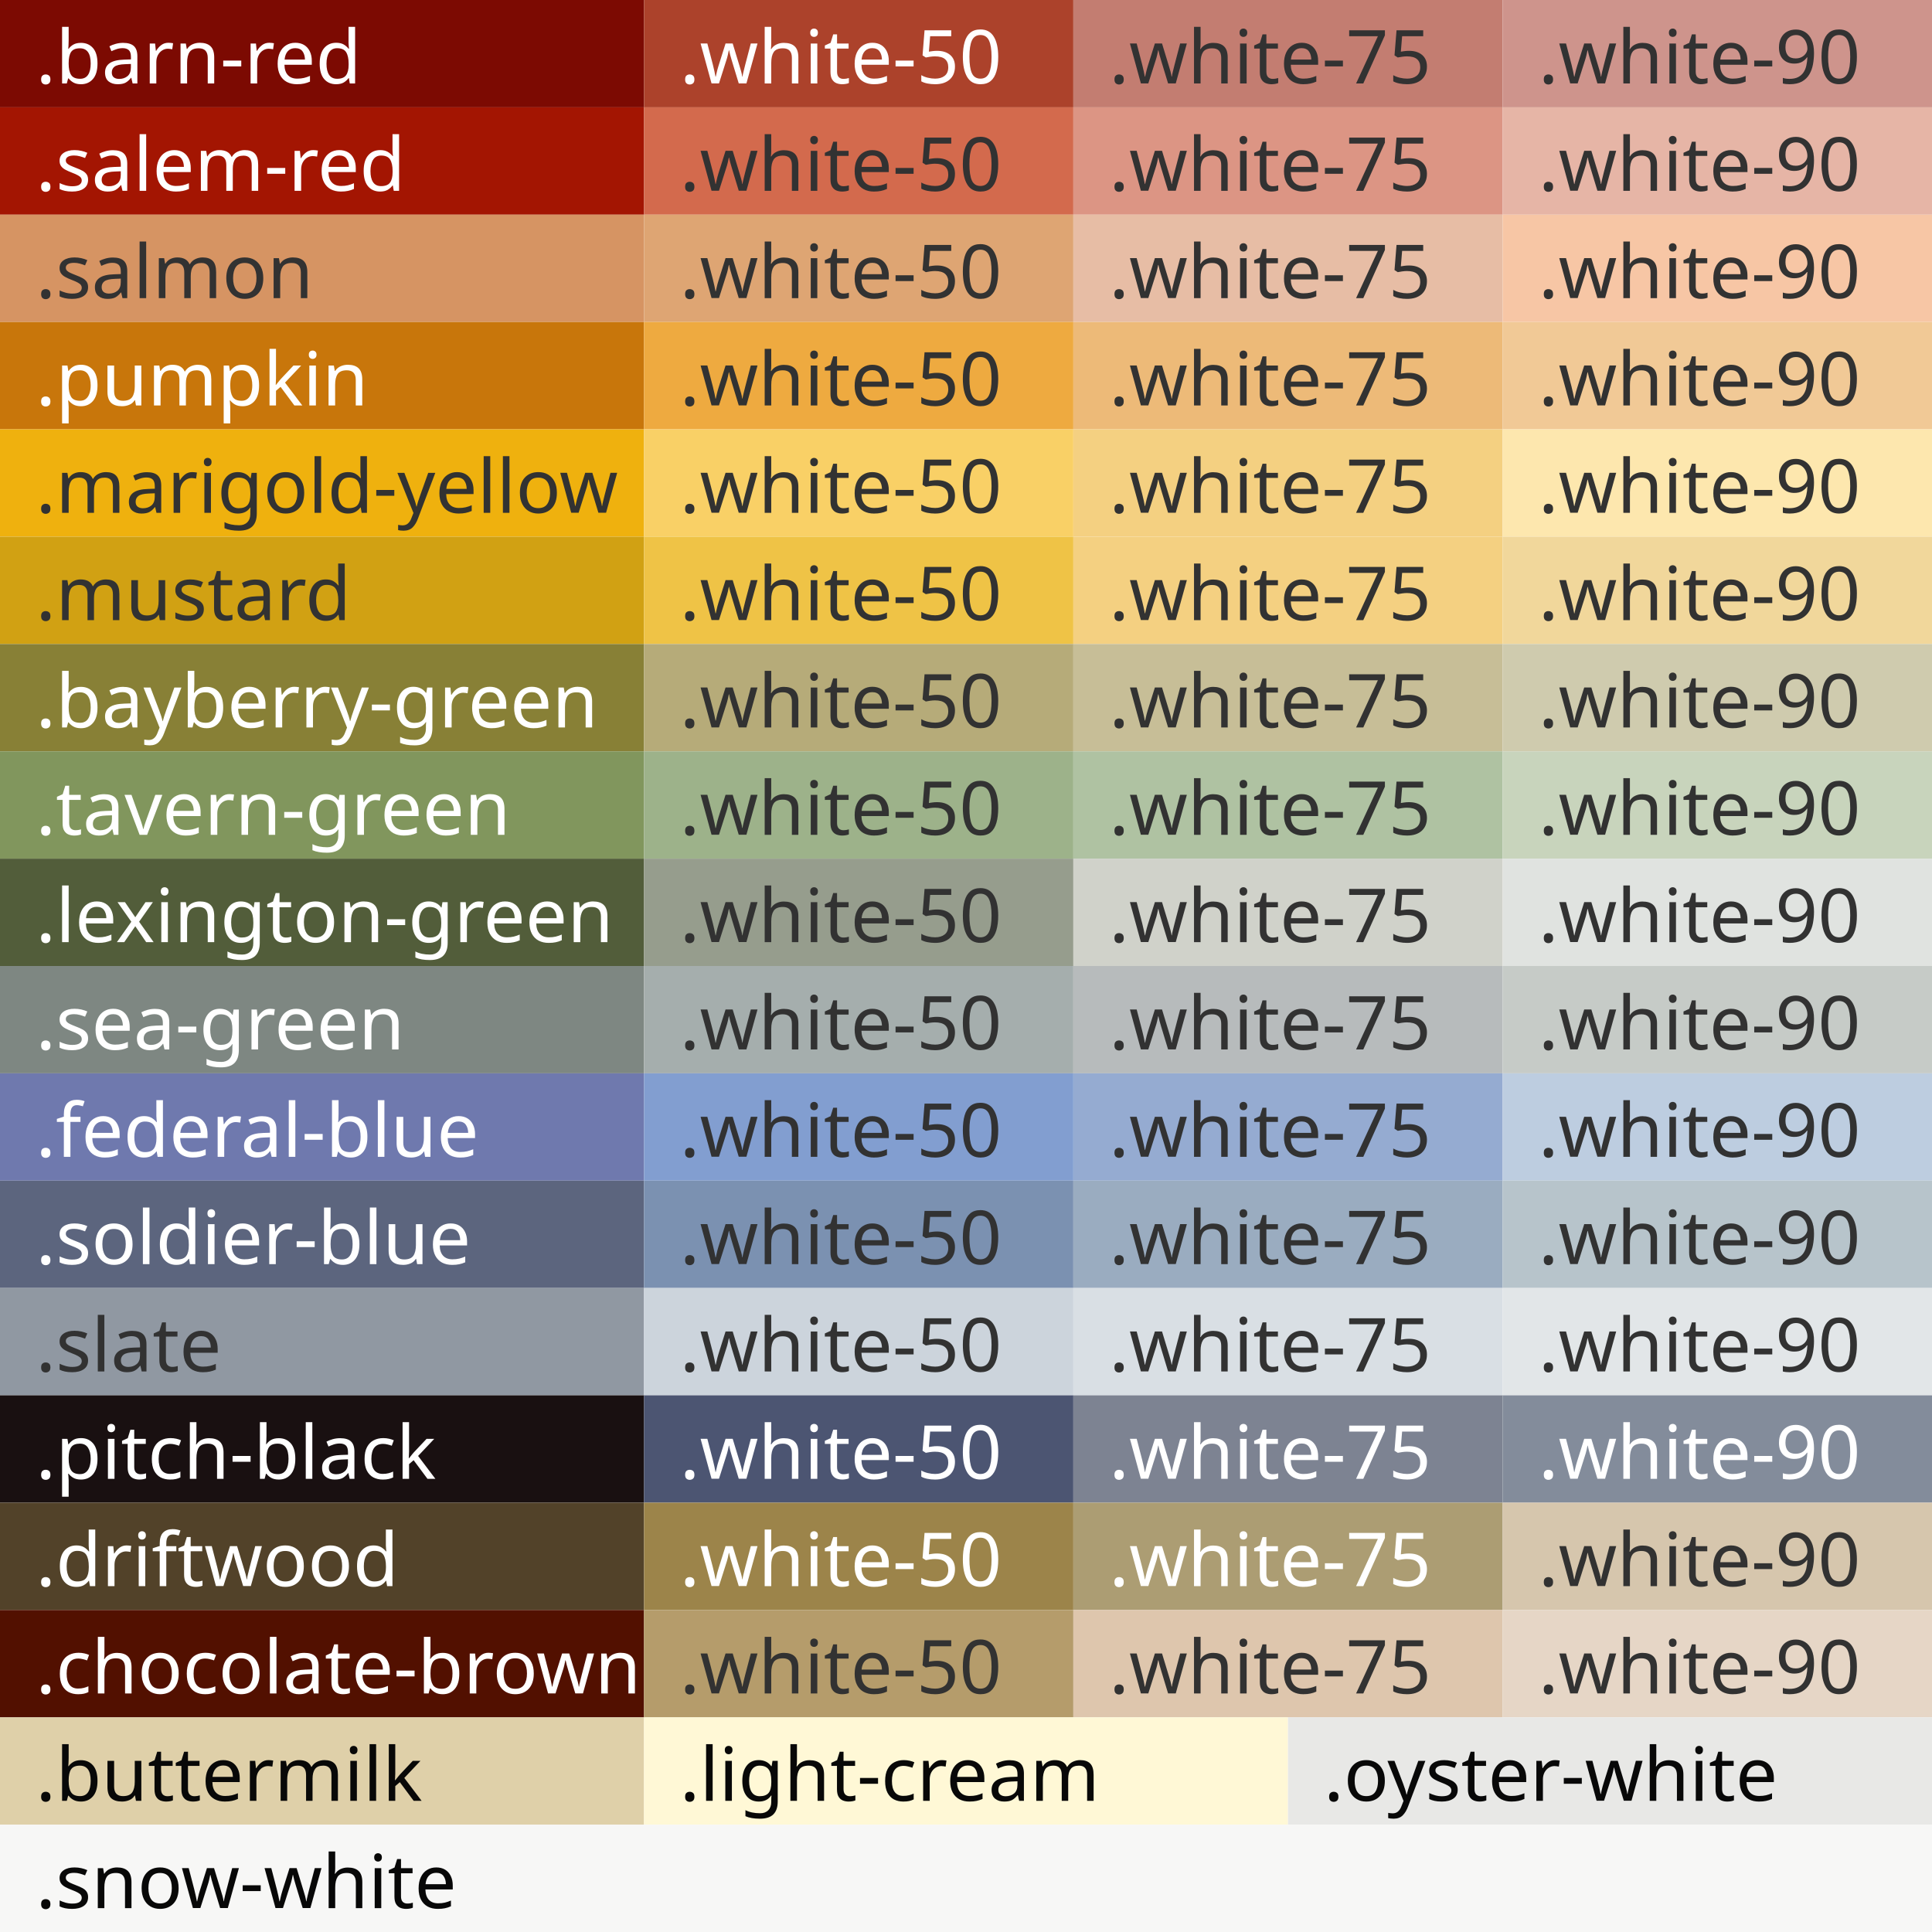
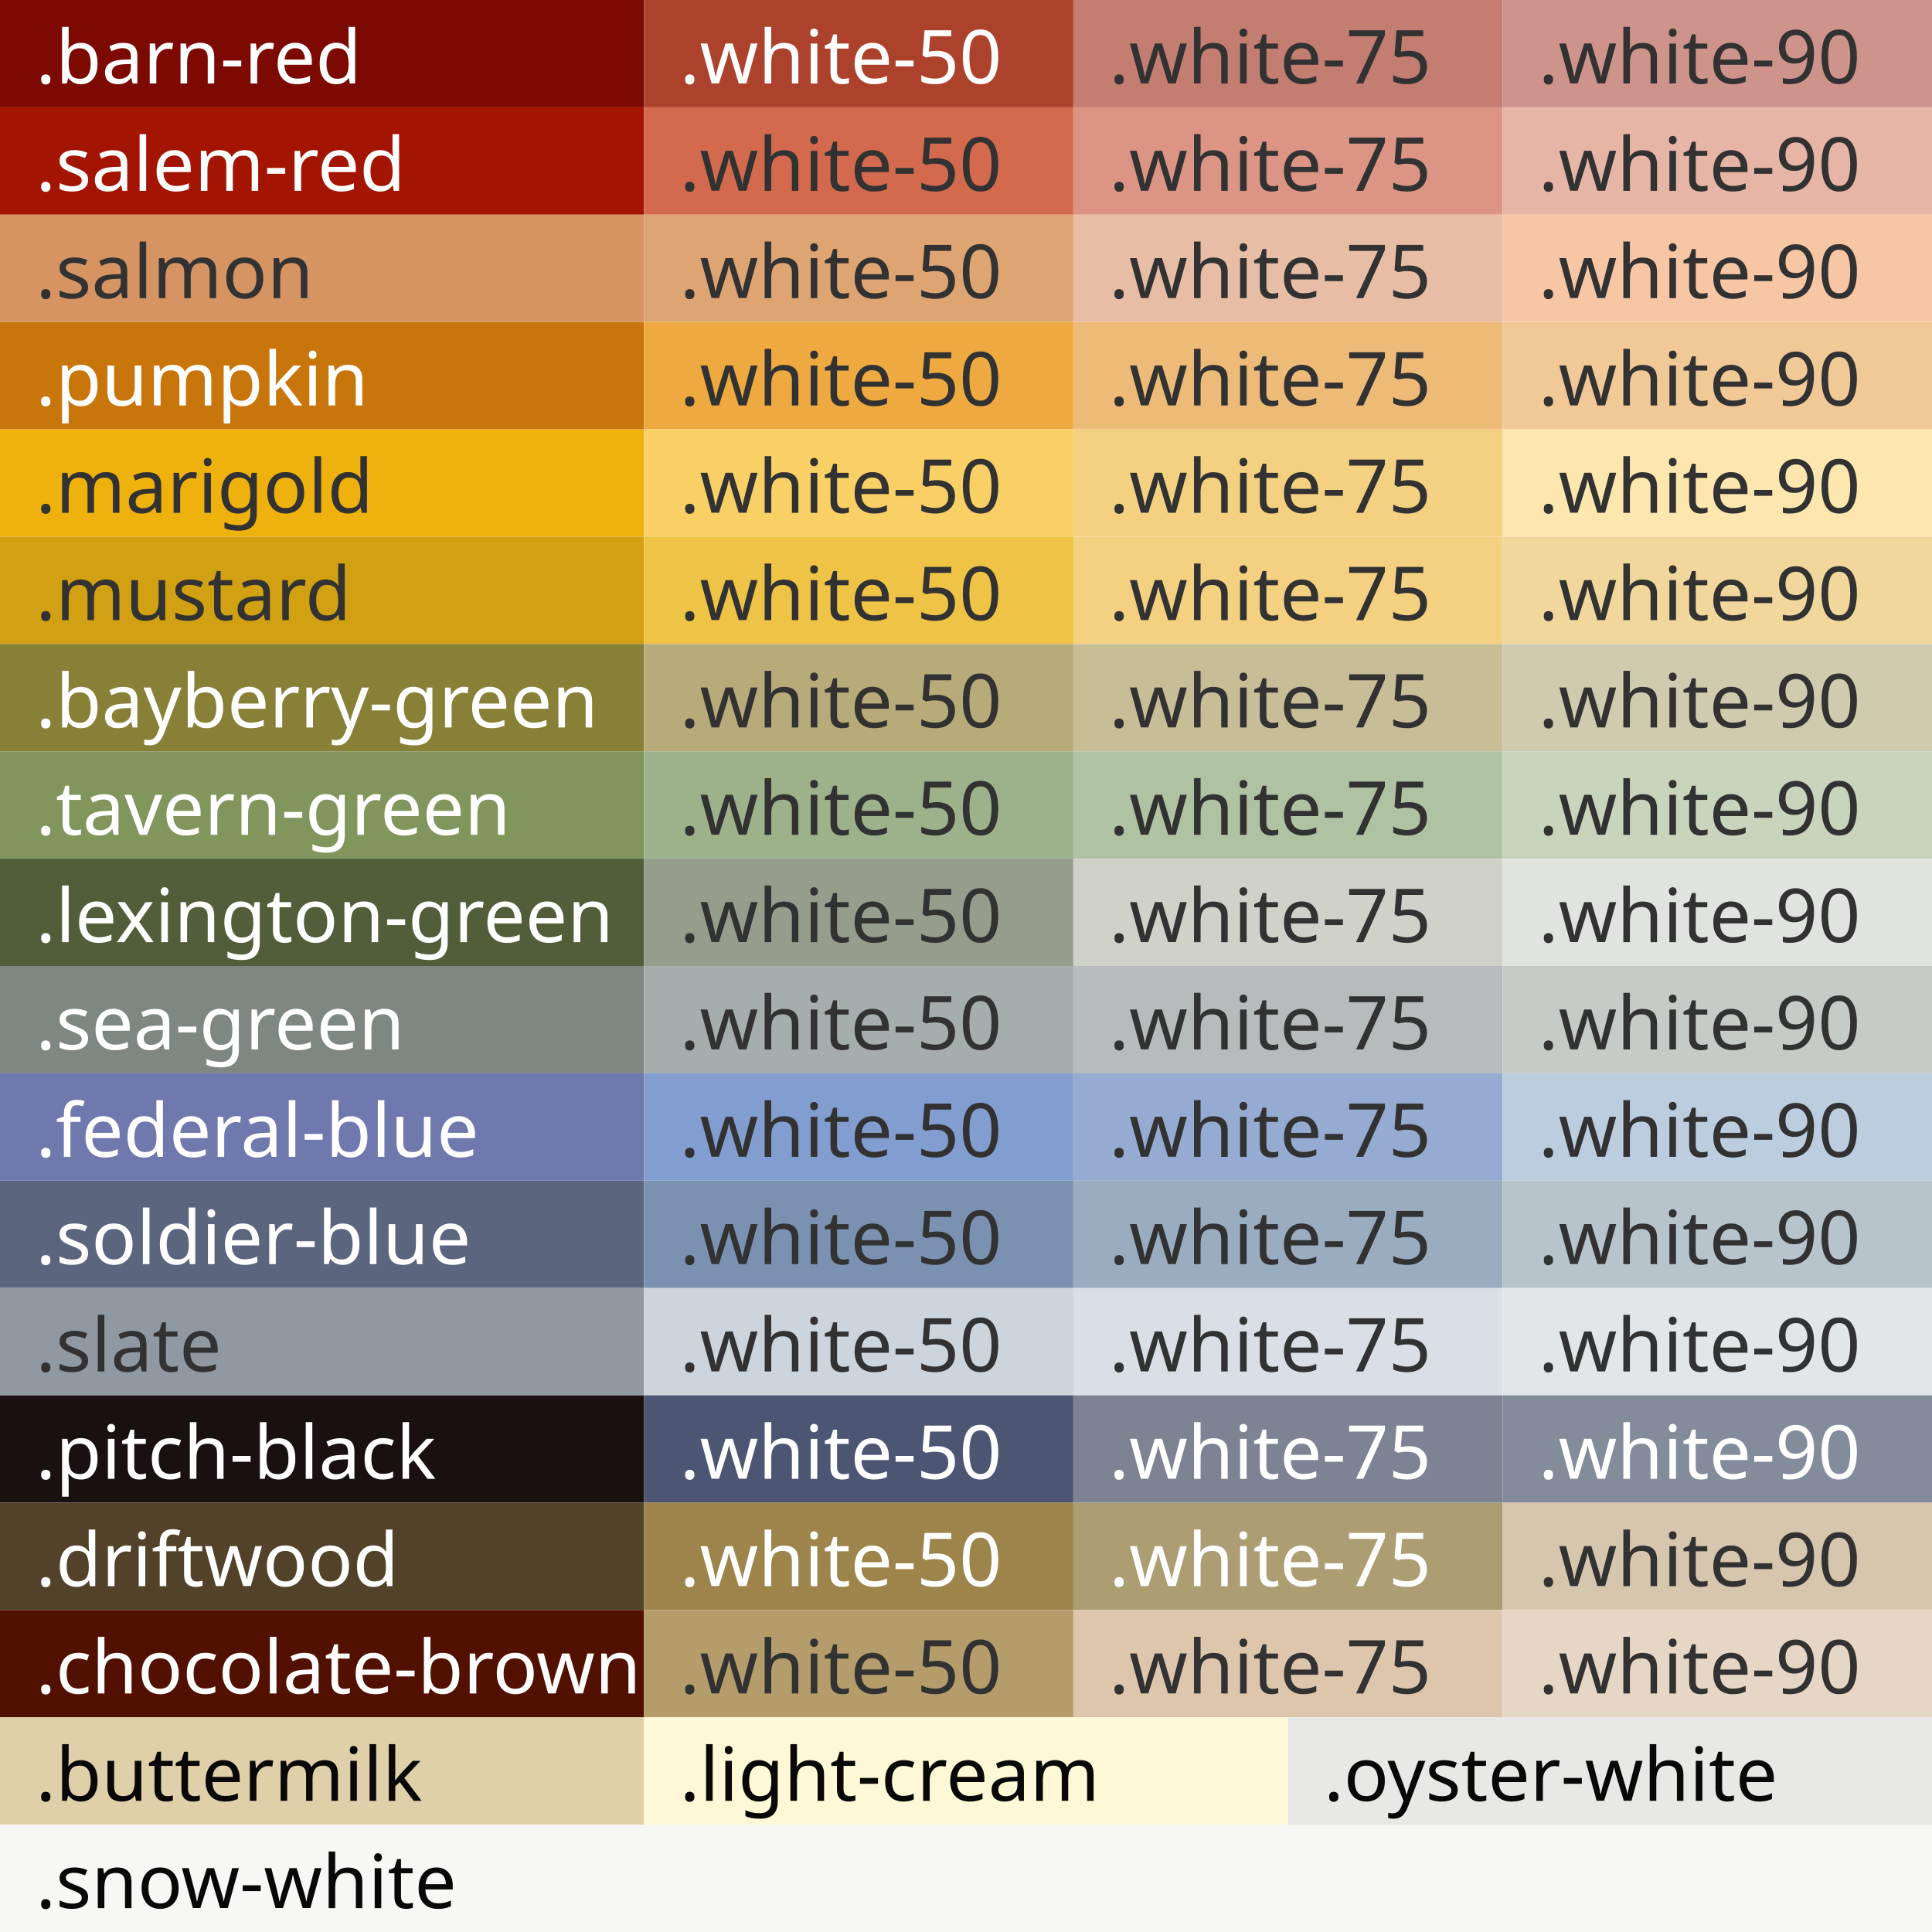
<svg xmlns="http://www.w3.org/2000/svg" version="1.1" x="0" y="0" width="648" height="648" viewBox="0, 0, 648, 648">
  <g id="Background">
    <rect x="0" y="0" width="648" height="648" fill="#FFFFFF" />
  </g>
  <g id="Layer_1">
    <path d="M0,-0 L216,-0 L216,36 L0,36 L0,-0 z" fill="#7C0A02" />
    <path d="M216,0 L360,0 L360,36 L216,36 L216,0 z" fill="#AC422B" />
    <path d="M360,0 L504,0 L504,36 L360,36 L360,0 z" fill="#C37D71" />
    <path d="M504,0 L648,0 L648,36 L504,36 L504,0 z" fill="#CE948C" />
    <text transform="matrix(1, 0, 0, 1, 114, 22)">
      <tspan x="-102" y="6" font-family="HelveticaNeue-Thin" font-size="25" fill="#FFFFFF">.barn-red</tspan>
    </text>
    <path d="M0,36 L216,36 L216,72 L0,72 L0,36 z" fill="#A31502" />
    <path d="M216,36 L360,36 L360,72 L216,72 L216,36 z" fill="#D36A4D" />
    <path d="M360,36 L504,36 L504,72 L360,72 L360,36 z" fill="#DC9584" />
    <path d="M504,36 L648,36 L648,72 L504,72 L504,36 z" fill="#E6B5A6" />
    <text transform="matrix(1, 0, 0, 1, 114, 58)">
      <tspan x="-102" y="6" font-family="HelveticaNeue-Thin" font-size="25" fill="#FFFFFF">.salem-red</tspan>
    </text>
    <path d="M0,72 L216,72 L216,108 L0,108 L0,72 z" fill="#D69463" />
    <path d="M216,72 L360,72 L360,108 L216,108 L216,72 z" fill="#DEA573" />
    <path d="M360,72 L504,72 L504,108 L360,108 L360,72 z" fill="#E7BDA5" />
    <path d="M504,72 L648,72 L648,108 L504,108 L504,72 z" fill="#F7C6A5" />
    <text transform="matrix(1, 0, 0, 1, 114, 94)">
      <tspan x="-102" y="6" font-family="HelveticaNeue-Thin" font-size="25" fill="#323232">.salmon</tspan>
    </text>
    <path d="M0,108 L216,108 L216,144 L0,144 L0,108 z" fill="#C8760B" />
    <path d="M216,108 L360,108 L360,144 L216,144 L216,108 z" fill="#EEAA40" />
    <path d="M360,108 L504,108 L504,144 L360,144 L360,108 z" fill="#EDBA78" />
    <path d="M504,108 L648,108 L648,144 L504,144 L504,108 z" fill="#F1C996" />
    <text transform="matrix(1, 0, 0, 1, 114, 130)">
      <tspan x="-102" y="6" font-family="HelveticaNeue-Thin" font-size="25" fill="#FFFFFF">.pumpkin</tspan>
    </text>
    <path d="M0,144 L216,144 L216,180 L0,180 L0,144 z" fill="#EFB10E" />
    <path d="M216,144 L360,144 L360,180 L216,180 L216,144 z" fill="#F9D066" />
    <path d="M360,144 L504,144 L504,180 L360,180 L360,144 z" fill="#F4D081" />
    <path d="M504,144 L648,144 L648,180 L504,180 L504,144 z" fill="#FDE7AE" />
    <text transform="matrix(1, 0, 0, 1, 114, 166)">
-       <tspan x="-102" y="6" font-family="HelveticaNeue-Thin" font-size="25" fill="#323232">.marigold-yellow</tspan>
+       <tspan x="-102" y="6" font-family="HelveticaNeue-Thin" font-size="25" fill="#323232">.marigold</tspan>
    </text>
    <path d="M0,180 L216,180 L216,216 L0,216 L0,180 z" fill="#D1A113" />
    <path d="M216,180 L360,180 L360,216 L216,216 L216,180 z" fill="#EFC346" />
    <path d="M360,180 L504,180 L504,216 L360,216 L360,180 z" fill="#F4D081" />
    <path d="M504,180 L648,180 L648,216 L504,216 L504,180 z" fill="#F1D79B" />
    <text transform="matrix(1, 0, 0, 1, 114, 202)">
      <tspan x="-102" y="6" font-family="HelveticaNeue-Thin" font-size="25" fill="#323232">.mustard</tspan>
    </text>
    <path d="M0,216 L216,216 L216,252 L0,252 L0,216 z" fill="#888036" />
    <path d="M216,216 L360,216 L360,252 L216,252 L216,216 z" fill="#B6AB79" />
    <path d="M360,216 L504,216 L504,252 L360,252 L360,216 z" fill="#C7BE97" />
    <path d="M504,216 L648,216 L648,252 L504,252 L504,216 z" fill="#CFCBAE" />
    <text transform="matrix(1, 0, 0, 1, 114, 238)">
      <tspan x="-102" y="6" font-family="HelveticaNeue-Thin" font-size="25" fill="#FFFFFF">.bayberry-green</tspan>
    </text>
    <path d="M0,252 L216,252 L216,288 L0,288 L0,252 z" fill="#81965D" />
    <path d="M216,252 L360,252 L360,288 L216,288 L216,252 z" fill="#9DB28A" />
    <path d="M360,252 L504,252 L504,288 L360,288 L360,252 z" fill="#AFC2A2" />
    <path d="M504,252 L648,252 L648,288 L504,288 L504,252 z" fill="#C8D4BC" />
    <text transform="matrix(1, 0, 0, 1, 114, 274)">
      <tspan x="-102" y="6" font-family="HelveticaNeue-Thin" font-size="25" fill="#FFFFFF">.tavern-green</tspan>
    </text>
    <path d="M0,288 L216,288 L216,324 L0,324 L0,288 z" fill="#525D3A" />
    <path d="M216,288 L360,288 L360,324 L216,324 L216,288 z" fill="#969D8D" />
    <path d="M360,288 L504,288 L504,324 L360,324 L360,288 z" fill="#D0D2CA" />
    <path d="M504,288 L648,288 L648,324 L504,324 L504,288 z" fill="#E0E3E0" />
    <text transform="matrix(1, 0, 0, 1, 114, 310)">
      <tspan x="-102" y="6" font-family="HelveticaNeue-Thin" font-size="25" fill="#FFFFFF">.lexington-green</tspan>
    </text>
    <path d="M0,324 L216,324 L216,360 L0,360 L0,324 z" fill="#7E8782" />
    <path d="M216,324 L360,324 L360,360 L216,360 L216,324 z" fill="#A5AEAD" />
    <path d="M360,324 L504,324 L504,360 L360,360 L360,324 z" fill="#B7BBBC" />
    <path d="M504,324 L648,324 L648,360 L504,360 L504,324 z" fill="#C6CBC7" />
    <text transform="matrix(1, 0, 0, 1, 114, 346)">
      <tspan x="-102" y="6" font-family="HelveticaNeue-Thin" font-size="25" fill="#FFFFFF">.sea-green</tspan>
    </text>
    <path d="M0,360 L216,360 L216,396 L0,396 L0,360 z" fill="#6F79AE" />
    <path d="M216,360 L360,360 L360,396 L216,396 L216,360 z" fill="#829ED0" />
    <path d="M360,360 L504,360 L504,396 L360,396 L360,360 z" fill="#95ABD1" />
    <path d="M504,360 L648,360 L648,396 L504,396 L504,360 z" fill="#BDCDE0" />
    <text transform="matrix(1, 0, 0, 1, 114, 382)">
      <tspan x="-102" y="6" font-family="HelveticaNeue-Thin" font-size="25" fill="#FFFFFF">.federal-blue</tspan>
    </text>
    <path d="M0,396 L216,396 L216,432 L0,432 L0,396 z" fill="#5C657E" />
    <path d="M216,396 L360,396 L360,432 L216,432 L216,396 z" fill="#7B91B1" />
    <path d="M360,396 L504,396 L504,432 L360,432 L360,396 z" fill="#9AACC0" />
    <path d="M504,396 L648,396 L648,432 L504,432 L504,396 z" fill="#B7C4CB" />
    <text transform="matrix(1, 0, 0, 1, 114, 418)">
      <tspan x="-102" y="6" font-family="HelveticaNeue-Thin" font-size="25" fill="#FFFFFF">.soldier-blue</tspan>
    </text>
    <path d="M0,432 L216,432 L216,468 L0,468 L0,432 z" fill="#9098A2" />
    <path d="M216,432 L360,432 L360,468 L216,468 L216,432 z" fill="#CCD4DC" />
    <path d="M360,432 L504,432 L504,468 L360,468 L360,432 z" fill="#D9DFE4" />
    <path d="M504,432 L648,432 L648,468 L504,468 L504,432 z" fill="#E2E6E8" />
    <text transform="matrix(1, 0, 0, 1, 114, 454)">
      <tspan x="-102" y="6" font-family="HelveticaNeue-Thin" font-size="25" fill="#323232">.slate</tspan>
    </text>
    <path d="M0,468 L216,468 L216,504 L0,504 L0,468 z" fill="#191011" />
    <path d="M216,468 L360,468 L360,504 L216,504 L216,468 z" fill="#4C5572" />
    <path d="M360,468 L504,468 L504,504 L360,504 L360,468 z" fill="#7D8392" />
    <path d="M504,468 L648,468 L648,504 L504,504 L504,468 z" fill="#838C9B" />
    <text transform="matrix(1, 0, 0, 1, 114, 490)">
      <tspan x="-102" y="6" font-family="HelveticaNeue-Thin" font-size="25" fill="#FFFFFF">.pitch-black</tspan>
    </text>
    <path d="M0,504 L216,504 L216,540 L0,540 L0,504 z" fill="#524229" />
    <path d="M216,504 L360,504 L360,540 L216,540 L216,504 z" fill="#9C844A" />
    <path d="M360,504 L504,504 L504,540 L360,540 L360,504 z" fill="#AC9D73" />
    <path d="M504,504 L648,504 L648,540 L504,540 L504,504 z" fill="#D6C6AD" />
    <text transform="matrix(1, 0, 0, 1, 114, 526)">
      <tspan x="-102" y="6" font-family="HelveticaNeue-Thin" font-size="25" fill="#FFFFFF">.driftwood</tspan>
    </text>
    <path d="M0,540 L216,540 L216,576 L0,576 L0,540 z" fill="#521000" />
    <path d="M216,540 L360,540 L360,576 L216,576 L216,540 z" fill="#B59C6B" />
    <path d="M360,540 L504,540 L504,576 L360,576 L360,540 z" fill="#DEC6AD" />
    <path d="M504,540 L648,540 L648,576 L504,576 L504,540 z" fill="#E6D6C6" />
    <text transform="matrix(1, 0, 0, 1, 114, 562)">
      <tspan x="-102" y="6" font-family="HelveticaNeue-Thin" font-size="25" fill="#FFFFFF">.chocolate-brown</tspan>
    </text>
    <path d="M0,576 L216,576 L216,612 L0,612 L0,576 z" fill="#DFD0A9" />
    <text transform="matrix(1, 0, 0, 1, 114, 598)">
      <tspan x="-102" y="6" font-family="HelveticaNeue-Thin" font-size="25" fill="#080808">.buttermilk</tspan>
    </text>
    <path d="M216,576 L432,576 L432,612 L216,612 L216,576 z" fill="#FFF8D6" />
    <text transform="matrix(1, 0, 0, 1, 330, 598)">
      <tspan x="-102" y="6" font-family="HelveticaNeue-Thin" font-size="25" fill="#080808">.light-cream</tspan>
    </text>
    <path d="M432,576 L648,576 L648,612 L432,612 L432,576 z" fill="#E8E8E6" />
    <text transform="matrix(1, 0, 0, 1, 546, 598)">
      <tspan x="-102" y="6" font-family="HelveticaNeue-Thin" font-size="25" fill="#080808">.oyster-white</tspan>
    </text>
    <path d="M0,612 L648,612 L648,648 L0,648 L0,612 z" fill="#F7F7F6" />
    <text transform="matrix(1, 0, 0, 1, 114, 634)">
      <tspan x="-102" y="6" font-family="HelveticaNeue-Thin" font-size="25" fill="#080808">.snow-white</tspan>
    </text>
    <text transform="matrix(1, 0, 0, 1, 294, 22)">
      <tspan x="-66" y="6" font-family="HelveticaNeue-Thin" font-size="25" fill="#FFFFFF">.white-50</tspan>
    </text>
    <text transform="matrix(1, 0, 0, 1, 438, 22)">
      <tspan x="-66" y="6" font-family="HelveticaNeue-Thin" font-size="25" fill="#323232">.white-75</tspan>
    </text>
    <text transform="matrix(1, 0, 0, 1, 582, 22)">
      <tspan x="-66" y="6" font-family="HelveticaNeue-Thin" font-size="25" fill="#323232">.white-90</tspan>
    </text>
    <text transform="matrix(1, 0, 0, 1, 294, 58)">
      <tspan x="-66" y="6" font-family="HelveticaNeue-Thin" font-size="25" fill="#323232">.white-50</tspan>
    </text>
    <text transform="matrix(1, 0, 0, 1, 438, 58)">
      <tspan x="-66" y="6" font-family="HelveticaNeue-Thin" font-size="25" fill="#323232">.white-75</tspan>
    </text>
    <text transform="matrix(1, 0, 0, 1, 582, 58)">
      <tspan x="-66" y="6" font-family="HelveticaNeue-Thin" font-size="25" fill="#323232">.white-90</tspan>
    </text>
    <text transform="matrix(1, 0, 0, 1, 294, 94)">
      <tspan x="-66" y="6" font-family="HelveticaNeue-Thin" font-size="25" fill="#323232">.white-50</tspan>
    </text>
    <text transform="matrix(1, 0, 0, 1, 438, 94)">
      <tspan x="-66" y="6" font-family="HelveticaNeue-Thin" font-size="25" fill="#323232">.white-75</tspan>
    </text>
    <text transform="matrix(1, 0, 0, 1, 582, 94)">
      <tspan x="-66" y="6" font-family="HelveticaNeue-Thin" font-size="25" fill="#323232">.white-90</tspan>
    </text>
    <text transform="matrix(1, 0, 0, 1, 294, 130)">
      <tspan x="-66" y="6" font-family="HelveticaNeue-Thin" font-size="25" fill="#323232">.white-50</tspan>
    </text>
    <text transform="matrix(1, 0, 0, 1, 438, 130)">
      <tspan x="-66" y="6" font-family="HelveticaNeue-Thin" font-size="25" fill="#323232">.white-75</tspan>
    </text>
    <text transform="matrix(1, 0, 0, 1, 582, 130)">
      <tspan x="-66" y="6" font-family="HelveticaNeue-Thin" font-size="25" fill="#323232">.white-90</tspan>
    </text>
    <text transform="matrix(1, 0, 0, 1, 294, 166)">
      <tspan x="-66" y="6" font-family="HelveticaNeue-Thin" font-size="25" fill="#323232">.white-50</tspan>
    </text>
    <text transform="matrix(1, 0, 0, 1, 438, 166)">
      <tspan x="-66" y="6" font-family="HelveticaNeue-Thin" font-size="25" fill="#323232">.white-75</tspan>
    </text>
    <text transform="matrix(1, 0, 0, 1, 582, 166)">
      <tspan x="-66" y="6" font-family="HelveticaNeue-Thin" font-size="25" fill="#323232">.white-90</tspan>
    </text>
    <text transform="matrix(1, 0, 0, 1, 294, 202)">
      <tspan x="-66" y="6" font-family="HelveticaNeue-Thin" font-size="25" fill="#323232">.white-50</tspan>
    </text>
    <text transform="matrix(1, 0, 0, 1, 438, 202)">
      <tspan x="-66" y="6" font-family="HelveticaNeue-Thin" font-size="25" fill="#323232">.white-75</tspan>
    </text>
    <text transform="matrix(1, 0, 0, 1, 582, 202)">
      <tspan x="-66" y="6" font-family="HelveticaNeue-Thin" font-size="25" fill="#323232">.white-90</tspan>
    </text>
    <text transform="matrix(1, 0, 0, 1, 294, 238)">
      <tspan x="-66" y="6" font-family="HelveticaNeue-Thin" font-size="25" fill="#323232">.white-50</tspan>
    </text>
    <text transform="matrix(1, 0, 0, 1, 438, 238)">
      <tspan x="-66" y="6" font-family="HelveticaNeue-Thin" font-size="25" fill="#323232">.white-75</tspan>
    </text>
    <text transform="matrix(1, 0, 0, 1, 582, 238)">
      <tspan x="-66" y="6" font-family="HelveticaNeue-Thin" font-size="25" fill="#323232">.white-90</tspan>
    </text>
    <text transform="matrix(1, 0, 0, 1, 294, 274)">
      <tspan x="-66" y="6" font-family="HelveticaNeue-Thin" font-size="25" fill="#323232">.white-50</tspan>
    </text>
    <text transform="matrix(1, 0, 0, 1, 438, 274)">
      <tspan x="-66" y="6" font-family="HelveticaNeue-Thin" font-size="25" fill="#323232">.white-75</tspan>
    </text>
    <text transform="matrix(1, 0, 0, 1, 582, 274)">
      <tspan x="-66" y="6" font-family="HelveticaNeue-Thin" font-size="25" fill="#323232">.white-90</tspan>
    </text>
    <text transform="matrix(1, 0, 0, 1, 294, 310)">
      <tspan x="-66" y="6" font-family="HelveticaNeue-Thin" font-size="25" fill="#323232">.white-50</tspan>
    </text>
    <text transform="matrix(1, 0, 0, 1, 438, 310)">
      <tspan x="-66" y="6" font-family="HelveticaNeue-Thin" font-size="25" fill="#323232">.white-75</tspan>
    </text>
    <text transform="matrix(1, 0, 0, 1, 582, 310)">
      <tspan x="-66" y="6" font-family="HelveticaNeue-Thin" font-size="25" fill="#323232">.white-90</tspan>
    </text>
    <text transform="matrix(1, 0, 0, 1, 294, 346)">
      <tspan x="-66" y="6" font-family="HelveticaNeue-Thin" font-size="25" fill="#323232">.white-50</tspan>
    </text>
    <text transform="matrix(1, 0, 0, 1, 438, 346)">
      <tspan x="-66" y="6" font-family="HelveticaNeue-Thin" font-size="25" fill="#323232">.white-75</tspan>
    </text>
    <text transform="matrix(1, 0, 0, 1, 582, 346)">
      <tspan x="-66" y="6" font-family="HelveticaNeue-Thin" font-size="25" fill="#323232">.white-90</tspan>
    </text>
    <text transform="matrix(1, 0, 0, 1, 294, 382)">
      <tspan x="-66" y="6" font-family="HelveticaNeue-Thin" font-size="25" fill="#323232">.white-50</tspan>
    </text>
    <text transform="matrix(1, 0, 0, 1, 438, 382)">
      <tspan x="-66" y="6" font-family="HelveticaNeue-Thin" font-size="25" fill="#323232">.white-75</tspan>
    </text>
    <text transform="matrix(1, 0, 0, 1, 582, 382)">
      <tspan x="-66" y="6" font-family="HelveticaNeue-Thin" font-size="25" fill="#323232">.white-90</tspan>
    </text>
    <text transform="matrix(1, 0, 0, 1, 294, 418)">
      <tspan x="-66" y="6" font-family="HelveticaNeue-Thin" font-size="25" fill="#323232">.white-50</tspan>
    </text>
    <text transform="matrix(1, 0, 0, 1, 438, 418)">
      <tspan x="-66" y="6" font-family="HelveticaNeue-Thin" font-size="25" fill="#323232">.white-75</tspan>
    </text>
    <text transform="matrix(1, 0, 0, 1, 582, 418)">
      <tspan x="-66" y="6" font-family="HelveticaNeue-Thin" font-size="25" fill="#323232">.white-90</tspan>
    </text>
    <text transform="matrix(1, 0, 0, 1, 294, 454)">
      <tspan x="-66" y="6" font-family="HelveticaNeue-Thin" font-size="25" fill="#323232">.white-50</tspan>
    </text>
    <text transform="matrix(1, 0, 0, 1, 438, 454)">
      <tspan x="-66" y="6" font-family="HelveticaNeue-Thin" font-size="25" fill="#323232">.white-75</tspan>
    </text>
    <text transform="matrix(1, 0, 0, 1, 582, 454)">
      <tspan x="-66" y="6" font-family="HelveticaNeue-Thin" font-size="25" fill="#323232">.white-90</tspan>
    </text>
    <text transform="matrix(1, 0, 0, 1, 294, 490)">
      <tspan x="-66" y="6" font-family="HelveticaNeue-Thin" font-size="25" fill="#FFFFFF">.white-50</tspan>
    </text>
    <text transform="matrix(1, 0, 0, 1, 438, 490)">
      <tspan x="-66" y="6" font-family="HelveticaNeue-Thin" font-size="25" fill="#FFFFFF">.white-75</tspan>
    </text>
    <text transform="matrix(1, 0, 0, 1, 582, 490)">
      <tspan x="-66" y="6" font-family="HelveticaNeue-Thin" font-size="25" fill="#FFFFFF">.white-90</tspan>
    </text>
    <text transform="matrix(1, 0, 0, 1, 294, 526)">
      <tspan x="-66" y="6" font-family="HelveticaNeue-Thin" font-size="25" fill="#FFFFFF">.white-50</tspan>
    </text>
    <text transform="matrix(1, 0, 0, 1, 438, 526)">
      <tspan x="-66" y="6" font-family="HelveticaNeue-Thin" font-size="25" fill="#FFFFFF">.white-75</tspan>
    </text>
    <text transform="matrix(1, 0, 0, 1, 582, 526)">
      <tspan x="-66" y="6" font-family="HelveticaNeue-Thin" font-size="25" fill="#323232">.white-90</tspan>
    </text>
    <text transform="matrix(1, 0, 0, 1, 294, 562)">
      <tspan x="-66" y="6" font-family="HelveticaNeue-Thin" font-size="25" fill="#323232">.white-50</tspan>
    </text>
    <text transform="matrix(1, 0, 0, 1, 438, 562)">
      <tspan x="-66" y="6" font-family="HelveticaNeue-Thin" font-size="25" fill="#323232">.white-75</tspan>
    </text>
    <text transform="matrix(1, 0, 0, 1, 582, 562)">
      <tspan x="-66" y="6" font-family="HelveticaNeue-Thin" font-size="25" fill="#323232">.white-90</tspan>
    </text>
  </g>
</svg>
